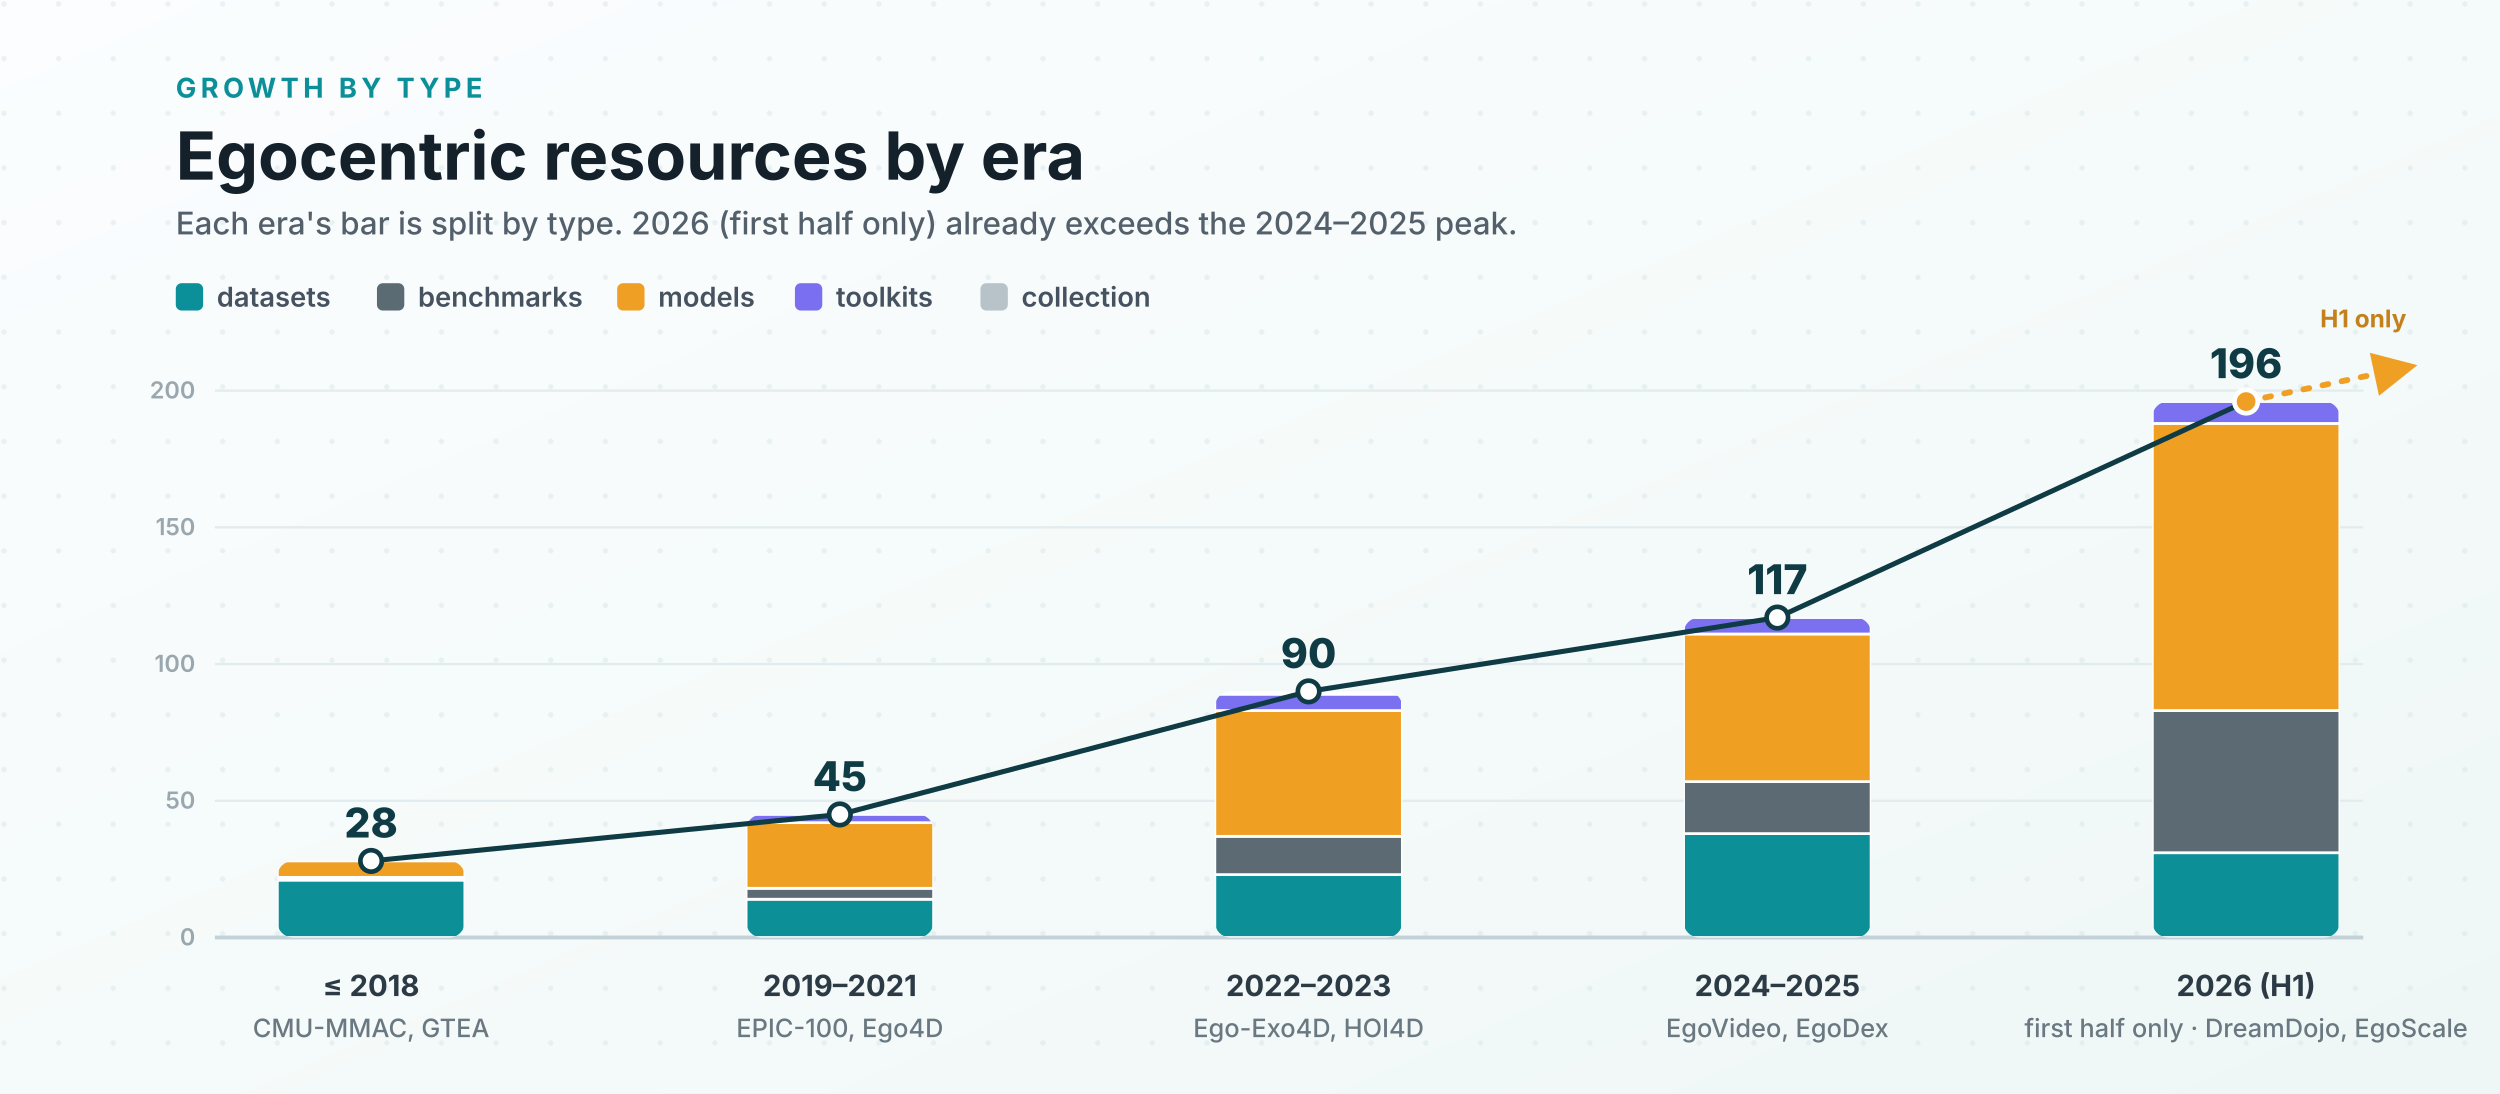
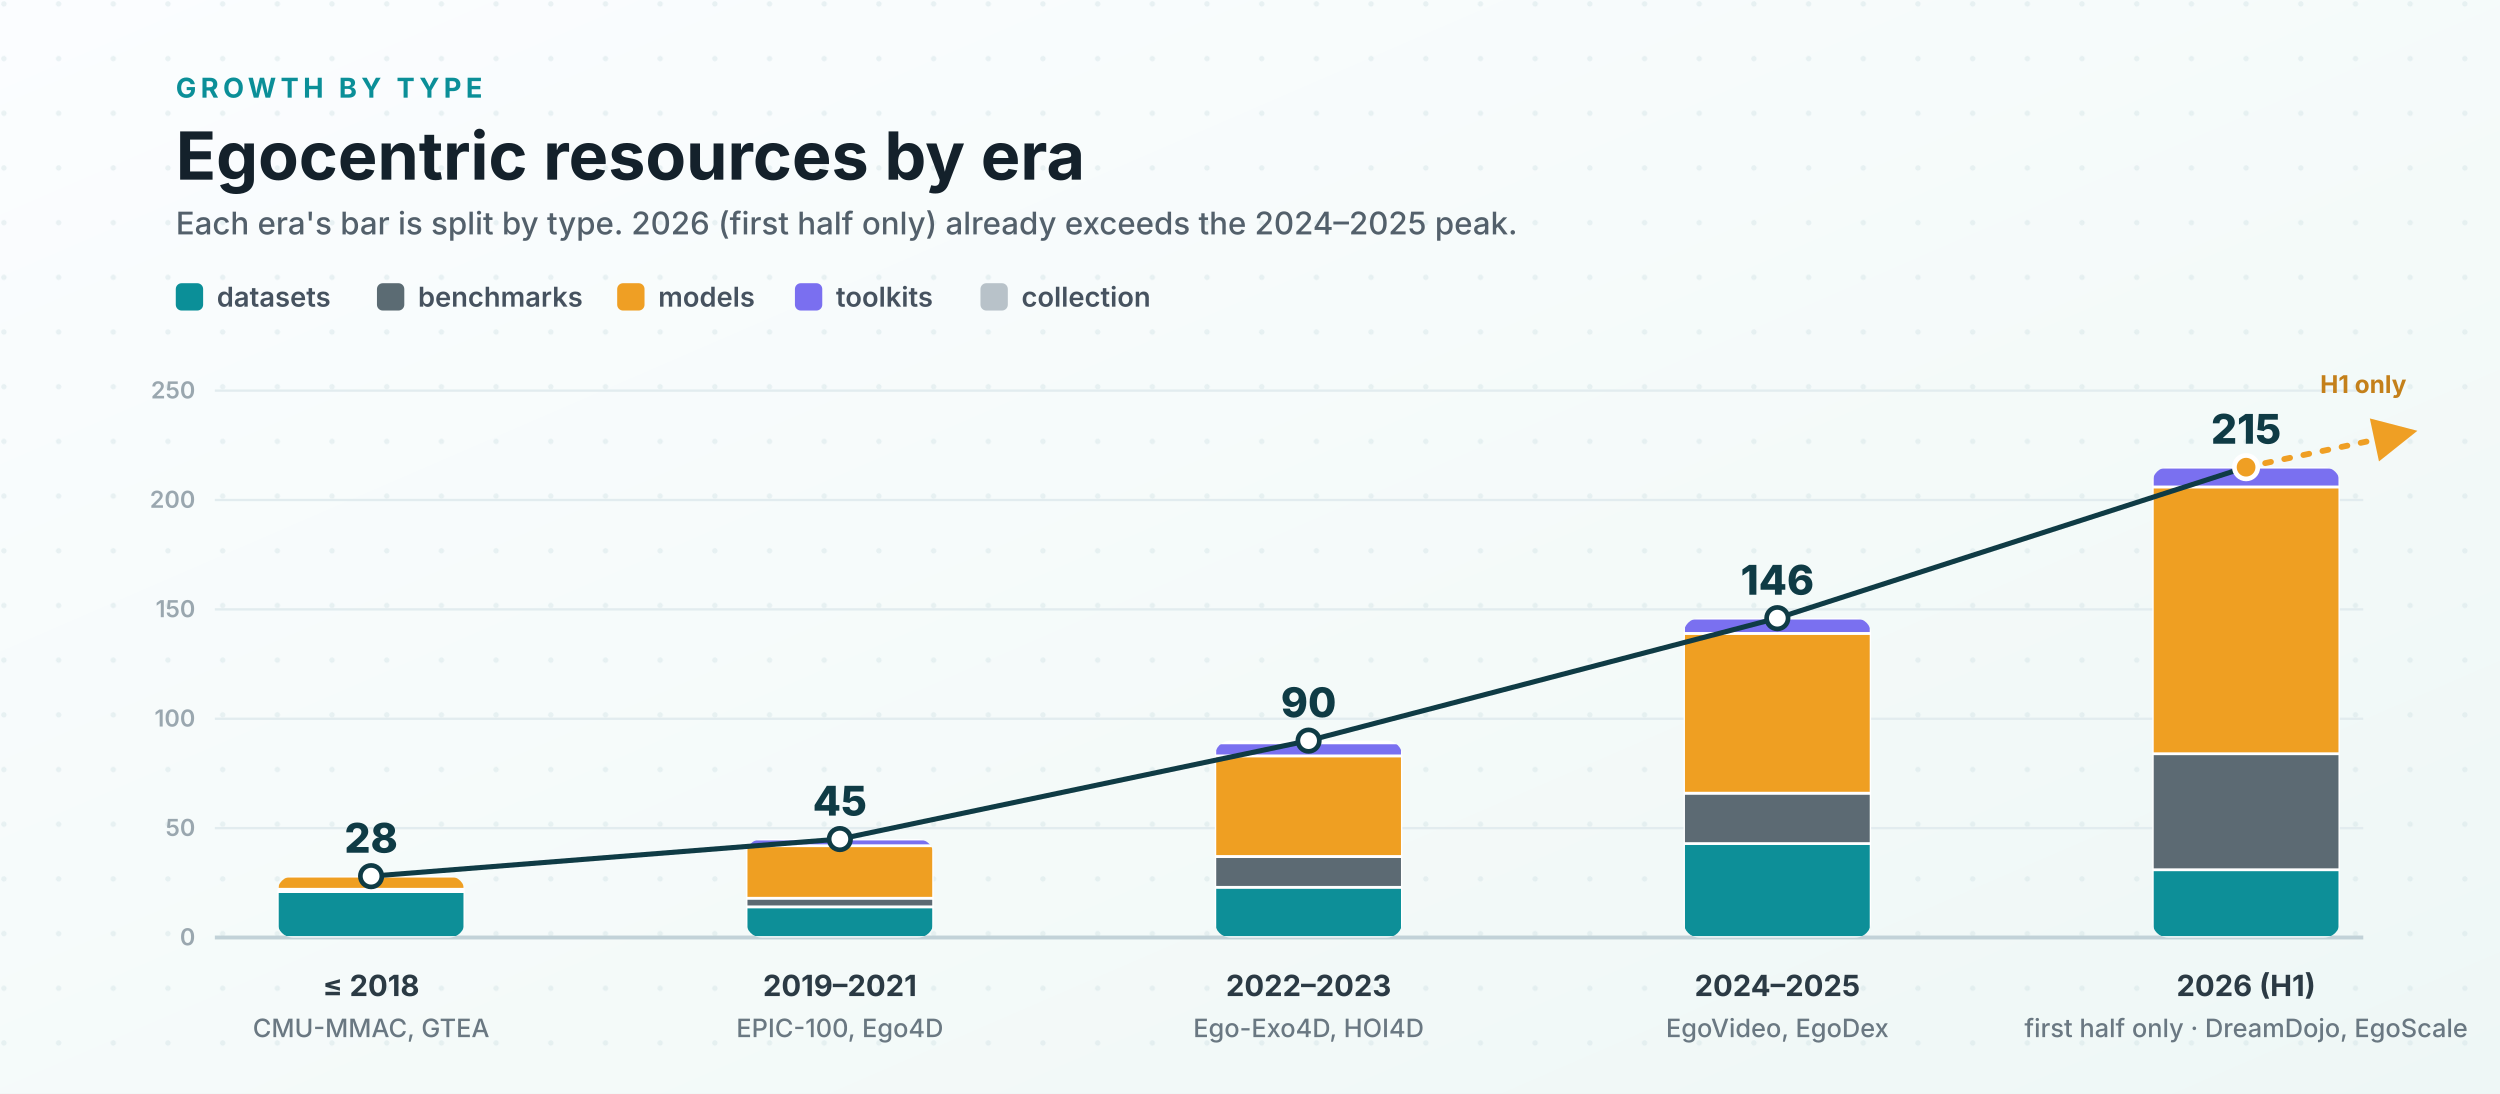
<svg xmlns="http://www.w3.org/2000/svg" viewBox="0 0 1280 560" role="img" aria-labelledby="title desc">
  <defs>
    <linearGradient id="bg" x1="0" x2="1" y1="0" y2="1">
      <stop offset="0" stop-color="#fbfdff" />
      <stop offset="0.6" stop-color="#f4faf9" />
      <stop offset="1" stop-color="#eef7f6" />
    </linearGradient>
    <pattern id="dots" width="28" height="28" patternUnits="userSpaceOnUse">
      <circle cx="2" cy="2" r="1.4" fill="#cfe0e4" opacity="0.4" />
    </pattern>
    <filter id="shadow" x="-14%" y="-14%" width="128%" height="140%">
      <feDropShadow dx="0" dy="6" stdDeviation="7" flood-color="#0f2a33" flood-opacity="0.12" />
    </filter>
    <marker id="up" viewBox="0 0 10 10" refX="6.5" refY="5" markerWidth="7.5" markerHeight="7.5" orient="auto-start-reverse">
      <path d="M0 0 L10 5 L0 10 z" fill="#ef9f24" />
    </marker>
    <clipPath id="c1">
-       <rect x="142" y="440.8" width="96" height="39.2" rx="8" />
+       <rect x="142" y="448.6" width="96" height="31.4" rx="8" />
    </clipPath>
    <clipPath id="c2">
-       <rect x="382" y="417" width="96" height="63" rx="8" />
+       <rect x="382" y="429.6" width="96" height="50.4" rx="8" />
    </clipPath>
    <clipPath id="c3">
-       <rect x="622" y="354" width="96" height="126" rx="8" />
+       <rect x="622" y="379.2" width="96" height="100.8" rx="8" />
    </clipPath>
    <clipPath id="c4">
-       <rect x="862" y="316.2" width="96" height="163.8" rx="8" />
+       <rect x="862" y="316.5" width="96" height="163.5" rx="8" />
    </clipPath>
    <clipPath id="c5">
-       <rect x="1102" y="205.6" width="96" height="274.4" rx="8" />
+       <rect x="1102" y="239.2" width="96" height="240.8" rx="8" />
    </clipPath>
    <style>
      .ink { fill: #14212b; }
      .kicker { font: 700 14px system-ui, -apple-system, "Segoe UI", sans-serif; fill: #0b8f98; letter-spacing: .16em; }
      .title { font: 700 34px system-ui, -apple-system, "Segoe UI", sans-serif; }
      .subtitle { font: 500 16px system-ui, -apple-system, "Segoe UI", sans-serif; fill: #53606b; }
      .count { font: 800 21px system-ui, -apple-system, "Segoe UI", sans-serif; fill: #0f3b45; }
      .era { font: 700 15px system-ui, -apple-system, "Segoe UI", sans-serif; fill: #2b3a44; }
      .anchor { font: 500 13px system-ui, -apple-system, "Segoe UI", sans-serif; fill: #6a7882; }
      .grid { stroke: #e2ecef; stroke-width: 1.2; }
      .gridlabel { font: 600 12px system-ui, -apple-system, "Segoe UI", sans-serif; fill: #9aa7af; }
      .axis { stroke: #c2d2d8; stroke-width: 2; }
      .trend { stroke: #0f3b45; stroke-width: 2.6; fill: none; stroke-linejoin: round; stroke-linecap: round; }
      .proj { stroke: #ef9f24; stroke-width: 3; fill: none; stroke-dasharray: 3 7; stroke-linecap: round; }
      .note { font: 700 12.5px system-ui, -apple-system, "Segoe UI", sans-serif; fill: #c4801a; }
      .seg { stroke: #ffffff; stroke-width: 1.4; }
      .lg { font: 600 14px system-ui, -apple-system, "Segoe UI", sans-serif; fill: #46525f; }
    </style>
  </defs>
  <rect width="1280" height="560" fill="url(#bg)" />
  <rect width="1280" height="560" fill="url(#dots)" />
  <text class="kicker" x="90" y="50">GROWTH BY TYPE</text>
  <text class="title ink" x="90" y="92">Egocentric resources by era</text>
  <text class="subtitle" x="90" y="120">Each era's bar is split by type. 2026 (first half only) already exceeds the 2024–2025 peak.</text>
  <g>
    <rect x="90" y="145" width="14" height="14" rx="3" fill="#0b8f98" />
    <text class="lg" x="111" y="157">datasets</text>
    <rect x="193" y="145" width="14" height="14" rx="3" fill="#5b6b73" />
    <text class="lg" x="214" y="157">benchmarks</text>
    <rect x="316" y="145" width="14" height="14" rx="3" fill="#ef9f24" />
    <text class="lg" x="337" y="157">models</text>
    <rect x="407" y="145" width="14" height="14" rx="3" fill="#7a6ff0" />
    <text class="lg" x="428" y="157">toolkits</text>
    <rect x="502" y="145" width="14" height="14" rx="3" fill="#b8c2c9" />
    <text class="lg" x="523" y="157">collection</text>
  </g>
-   <line class="grid" x1="110" y1="410" x2="1210" y2="410" />
-   <text class="gridlabel" x="100" y="414" text-anchor="end">50</text>
-   <line class="grid" x1="110" y1="340" x2="1210" y2="340" />
-   <text class="gridlabel" x="100" y="344" text-anchor="end">100</text>
-   <line class="grid" x1="110" y1="270" x2="1210" y2="270" />
-   <text class="gridlabel" x="100" y="274" text-anchor="end">150</text>
+   <line class="grid" x1="110" y1="424" x2="1210" y2="424" />
+   <text class="gridlabel" x="100" y="428" text-anchor="end">50</text>
+   <line class="grid" x1="110" y1="368" x2="1210" y2="368" />
+   <text class="gridlabel" x="100" y="372" text-anchor="end">100</text>
+   <line class="grid" x1="110" y1="312" x2="1210" y2="312" />
+   <text class="gridlabel" x="100" y="316" text-anchor="end">150</text>
+   <line class="grid" x1="110" y1="256" x2="1210" y2="256" />
+   <text class="gridlabel" x="100" y="260" text-anchor="end">200</text>
  <line class="grid" x1="110" y1="200" x2="1210" y2="200" />
-   <text class="gridlabel" x="100" y="204" text-anchor="end">200</text>
+   <text class="gridlabel" x="100" y="204" text-anchor="end">250</text>
  <text class="gridlabel" x="100" y="484" text-anchor="end">0</text>
  <line class="axis" x1="110" y1="480" x2="1210" y2="480" />
  <g clip-path="url(#c1)" filter="url(#shadow)">
-     <rect class="seg" x="142" y="450.6" width="96" height="29.4" fill="#0b8f98" />
-     <rect class="seg" x="142" y="449.2" width="96" height="1.4" fill="#5b6b73" />
-     <rect class="seg" x="142" y="440.8" width="96" height="8.4" fill="#ef9f24" />
+     <rect class="seg" x="142" y="456.5" width="96" height="23.5" fill="#0b8f98" />
+     <rect class="seg" x="142" y="455.4" width="96" height="1.1" fill="#5b6b73" />
+     <rect class="seg" x="142" y="448.6" width="96" height="6.7" fill="#ef9f24" />
  </g>
  <g clip-path="url(#c2)" filter="url(#shadow)">
-     <rect class="seg" x="382" y="460.4" width="96" height="19.6" fill="#0b8f98" />
-     <rect class="seg" x="382" y="454.8" width="96" height="5.6" fill="#5b6b73" />
-     <rect class="seg" x="382" y="421.2" width="96" height="33.6" fill="#ef9f24" />
-     <rect class="seg" x="382" y="417" width="96" height="4.2" fill="#7a6ff0" />
+     <rect class="seg" x="382" y="464.3" width="96" height="15.7" fill="#0b8f98" />
+     <rect class="seg" x="382" y="459.8" width="96" height="4.5" fill="#5b6b73" />
+     <rect class="seg" x="382" y="433" width="96" height="26.9" fill="#ef9f24" />
+     <rect class="seg" x="382" y="429.6" width="96" height="3.4" fill="#7a6ff0" />
  </g>
  <g clip-path="url(#c3)" filter="url(#shadow)">
-     <rect class="seg" x="622" y="447.8" width="96" height="32.2" fill="#0b8f98" />
-     <rect class="seg" x="622" y="428.2" width="96" height="19.6" fill="#5b6b73" />
-     <rect class="seg" x="622" y="363.8" width="96" height="64.4" fill="#ef9f24" />
-     <rect class="seg" x="622" y="355.4" width="96" height="8.4" fill="#7a6ff0" />
-     <rect class="seg" x="622" y="354" width="96" height="1.4" fill="#b8c2c9" />
+     <rect class="seg" x="622" y="454.2" width="96" height="25.8" fill="#0b8f98" />
+     <rect class="seg" x="622" y="438.6" width="96" height="15.7" fill="#5b6b73" />
+     <rect class="seg" x="622" y="387" width="96" height="51.5" fill="#ef9f24" />
+     <rect class="seg" x="622" y="380.3" width="96" height="6.7" fill="#7a6ff0" />
+     <rect class="seg" x="622" y="379.2" width="96" height="1.1" fill="#b8c2c9" />
  </g>
  <g clip-path="url(#c4)" filter="url(#shadow)">
-     <rect class="seg" x="862" y="426.8" width="96" height="53.2" fill="#0b8f98" />
-     <rect class="seg" x="862" y="400.2" width="96" height="26.6" fill="#5b6b73" />
-     <rect class="seg" x="862" y="324.6" width="96" height="75.6" fill="#ef9f24" />
-     <rect class="seg" x="862" y="316.2" width="96" height="8.4" fill="#7a6ff0" />
+     <rect class="seg" x="862" y="431.8" width="96" height="48.2" fill="#0b8f98" />
+     <rect class="seg" x="862" y="406.1" width="96" height="25.8" fill="#5b6b73" />
+     <rect class="seg" x="862" y="324.3" width="96" height="81.8" fill="#ef9f24" />
+     <rect class="seg" x="862" y="316.5" width="96" height="7.8" fill="#7a6ff0" />
  </g>
  <g clip-path="url(#c5)" filter="url(#shadow)">
-     <rect class="seg" x="1102" y="436.6" width="96" height="43.4" fill="#0b8f98" />
-     <rect class="seg" x="1102" y="363.8" width="96" height="72.8" fill="#5b6b73" />
-     <rect class="seg" x="1102" y="216.8" width="96" height="147" fill="#ef9f24" />
-     <rect class="seg" x="1102" y="205.6" width="96" height="11.2" fill="#7a6ff0" />
+     <rect class="seg" x="1102" y="445.3" width="96" height="34.7" fill="#0b8f98" />
+     <rect class="seg" x="1102" y="385.9" width="96" height="59.4" fill="#5b6b73" />
+     <rect class="seg" x="1102" y="249.3" width="96" height="136.6" fill="#ef9f24" />
+     <rect class="seg" x="1102" y="239.2" width="96" height="10.1" fill="#7a6ff0" />
  </g>
-   <polyline class="trend" points="190,440.8 430,417 670,354 910,316.2 1150,205.6" />
-   <path class="proj" d="M1150 205.6 L1230 188.6" marker-end="url(#up)" />
-   <text class="note" x="1210" y="167.6" text-anchor="middle">H1 only</text>
+   <polyline class="trend" points="190,448.6 430,429.6 670,379.2 910,316.5 1150,239.2" />
+   <path class="proj" d="M1150 239.2 L1230 222.2" marker-end="url(#up)" />
+   <text class="note" x="1210" y="201.2" text-anchor="middle">H1 only</text>
  <g>
-     <circle cx="190" cy="440.8" r="5.5" fill="#ffffff" stroke="#0f3b45" stroke-width="2.4" />
-     <circle cx="430" cy="417" r="5.5" fill="#ffffff" stroke="#0f3b45" stroke-width="2.4" />
-     <circle cx="670" cy="354" r="5.5" fill="#ffffff" stroke="#0f3b45" stroke-width="2.4" />
-     <circle cx="910" cy="316.2" r="5.5" fill="#ffffff" stroke="#0f3b45" stroke-width="2.4" />
-     <circle cx="1150" cy="205.6" r="6" fill="#ef9f24" stroke="#ffffff" stroke-width="2.4" />
+     <circle cx="190" cy="448.6" r="5.5" fill="#ffffff" stroke="#0f3b45" stroke-width="2.4" />
+     <circle cx="430" cy="429.6" r="5.5" fill="#ffffff" stroke="#0f3b45" stroke-width="2.4" />
+     <circle cx="670" cy="379.2" r="5.5" fill="#ffffff" stroke="#0f3b45" stroke-width="2.4" />
+     <circle cx="910" cy="316.5" r="5.5" fill="#ffffff" stroke="#0f3b45" stroke-width="2.4" />
+     <circle cx="1150" cy="239.2" r="6" fill="#ef9f24" stroke="#ffffff" stroke-width="2.4" />
  </g>
-   <text class="count" x="190" y="428.8" text-anchor="middle">28</text>
-   <text class="count" x="430" y="405" text-anchor="middle">45</text>
-   <text class="count" x="670" y="342" text-anchor="middle">90</text>
-   <text class="count" x="910" y="304.2" text-anchor="middle">117</text>
-   <text class="count" x="1150" y="193.6" text-anchor="middle">196</text>
+   <text class="count" x="190" y="436.6" text-anchor="middle">28</text>
+   <text class="count" x="430" y="417.6" text-anchor="middle">45</text>
+   <text class="count" x="670" y="367.2" text-anchor="middle">90</text>
+   <text class="count" x="910" y="304.5" text-anchor="middle">146</text>
+   <text class="count" x="1150" y="227.2" text-anchor="middle">215</text>
  <text class="era" x="190" y="510" text-anchor="middle">≤ 2018</text>
  <text class="anchor" x="190" y="531" text-anchor="middle">CMU-MMAC, GTEA</text>
  <text class="era" x="430" y="510" text-anchor="middle">2019–2021</text>
  <text class="anchor" x="430" y="531" text-anchor="middle">EPIC-100, Ego4D</text>
  <text class="era" x="670" y="510" text-anchor="middle">2022–2023</text>
  <text class="anchor" x="670" y="531" text-anchor="middle">Ego-Exo4D, HOI4D</text>
  <text class="era" x="910" y="510" text-anchor="middle">2024–2025</text>
  <text class="anchor" x="910" y="531" text-anchor="middle">EgoVideo, EgoDex</text>
  <text class="era" x="1150" y="510" text-anchor="middle">2026 (H1)</text>
  <text class="anchor" x="1150" y="531" text-anchor="middle">first half only · DreamDojo, EgoScale</text>
</svg>
